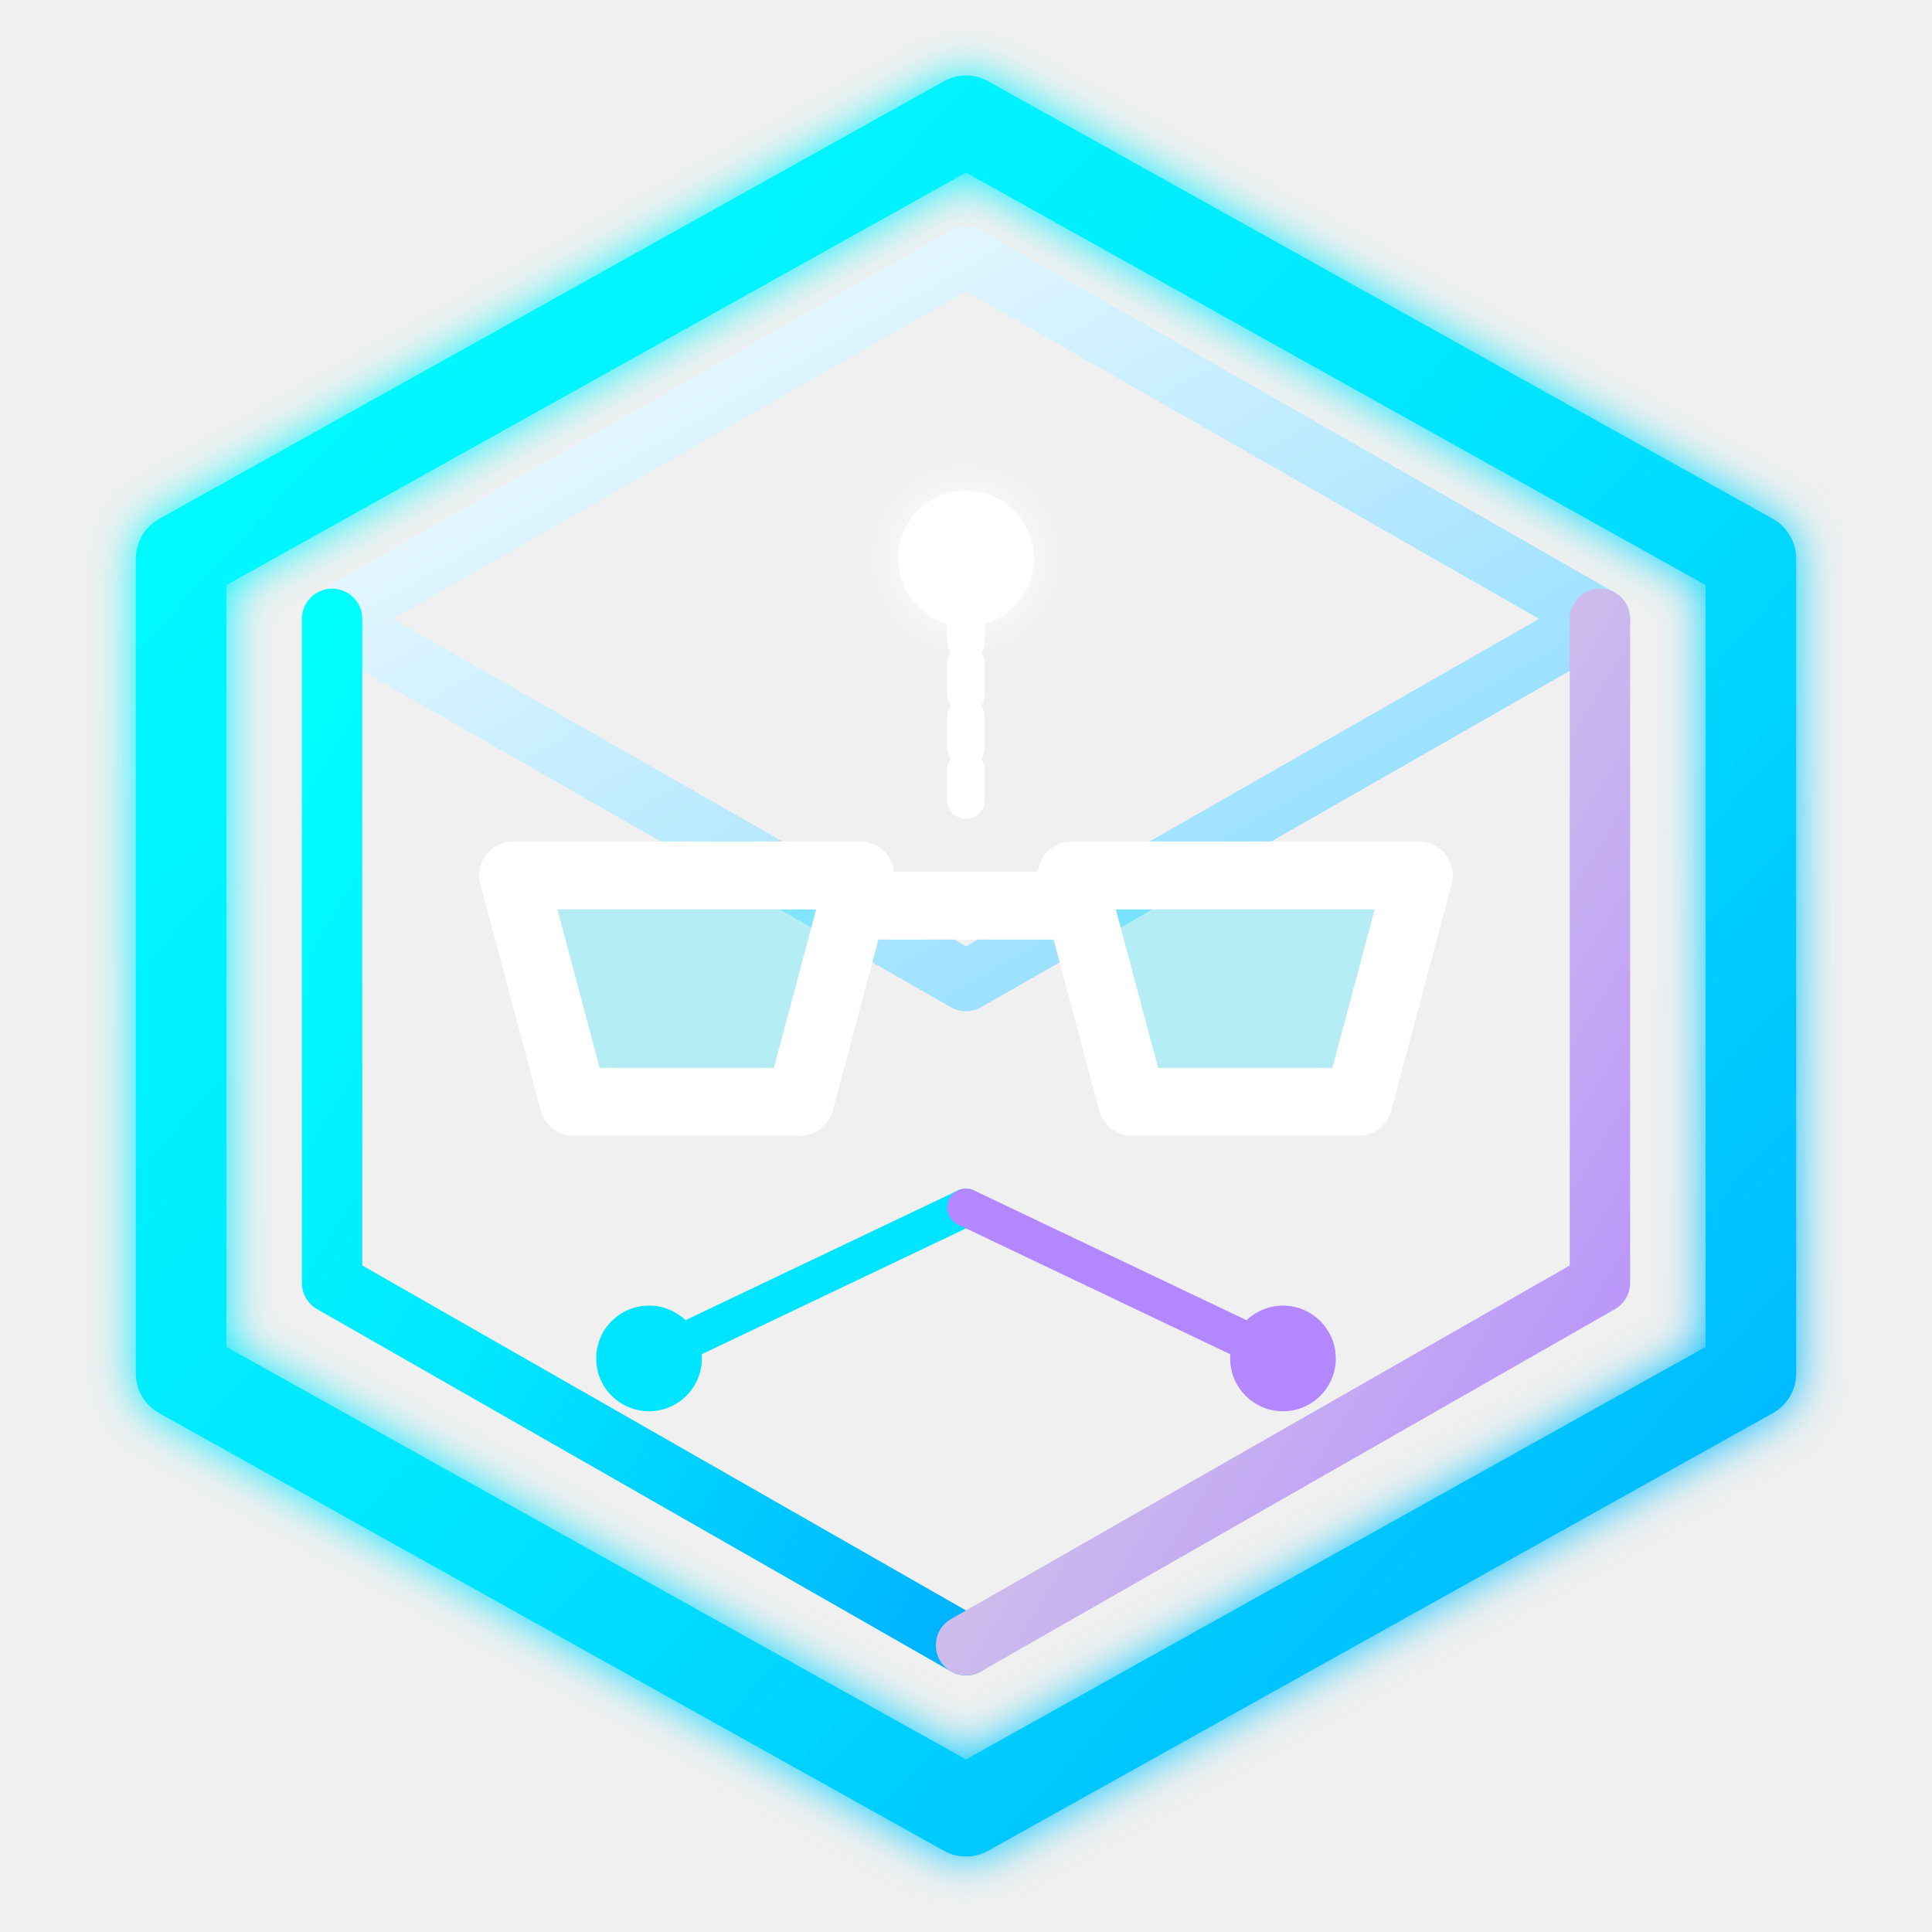
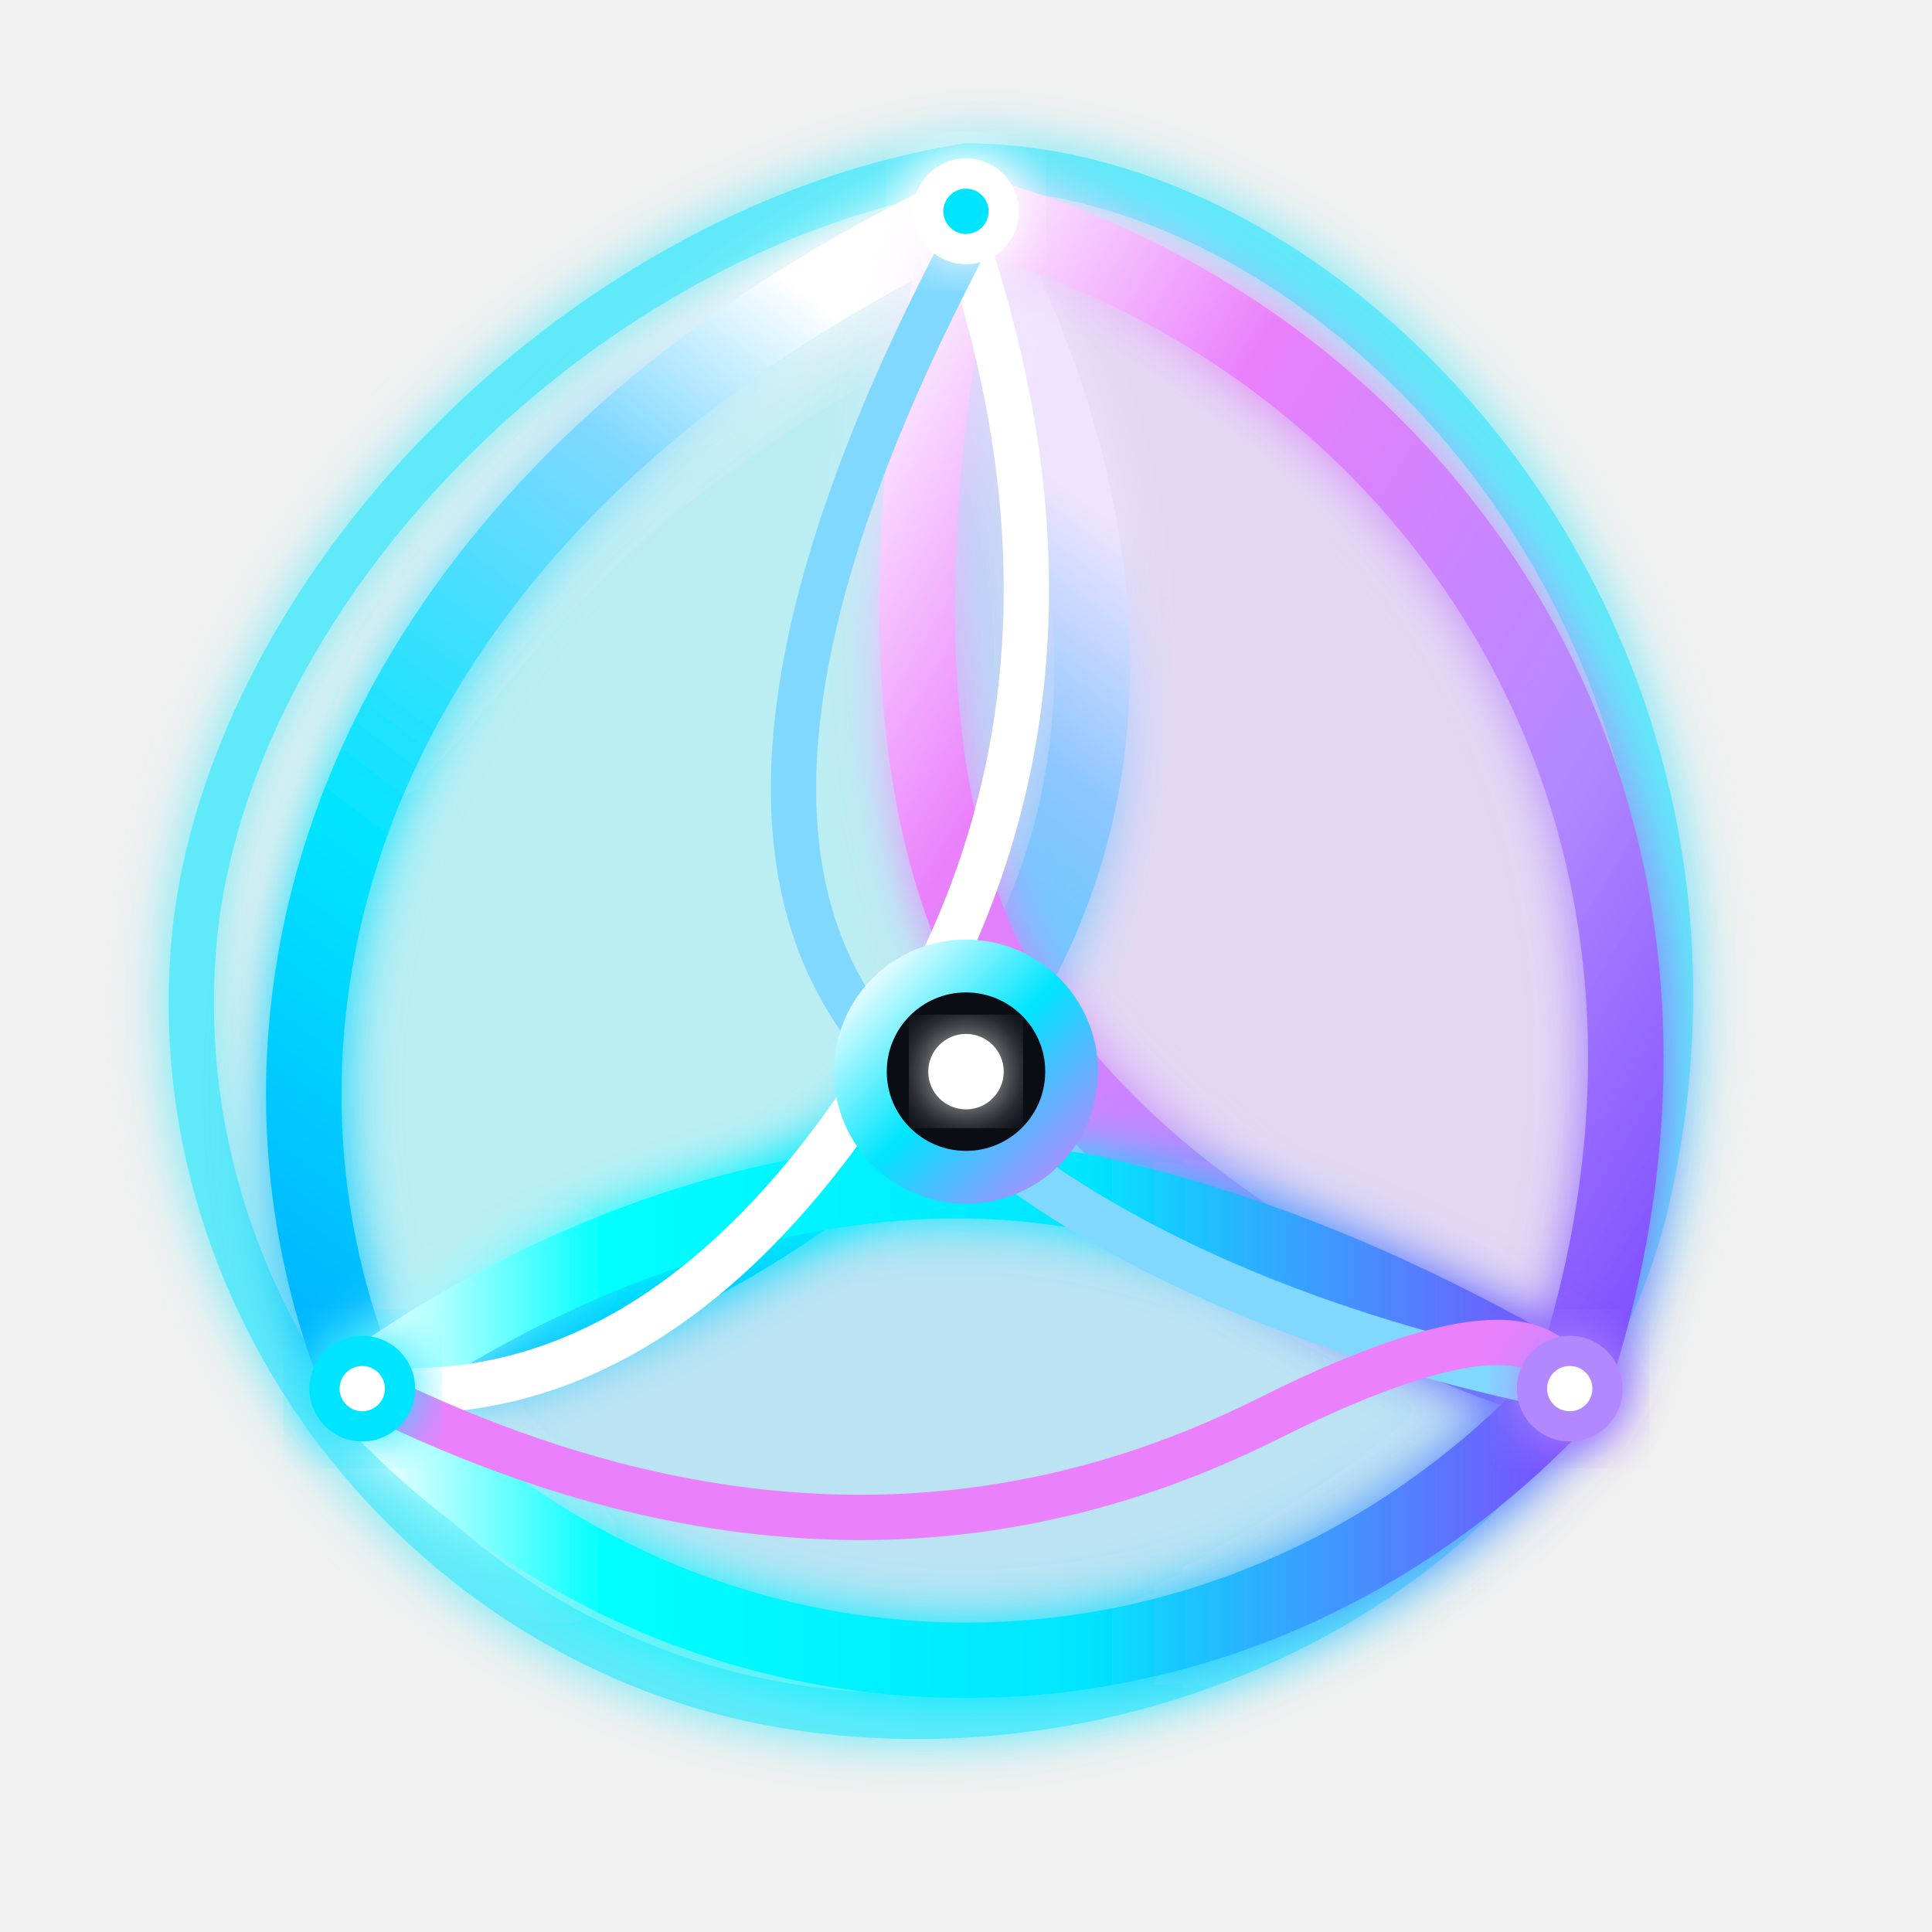
<svg xmlns="http://www.w3.org/2000/svg" viewBox="0 0 256 256" width="100%" height="100%" fill="none">
  <defs>
-     <linearGradient id="edgeGradCyan" x1="0%" y1="0%" x2="100%" y2="100%">
-       <stop offset="0%" stop-color="#00ffff" />
+     <linearGradient id="airGradCyan" x1="0%" y1="100%" x2="50%" y2="0%">
+       <stop offset="0%" stop-color="#00b0ff" />
+       <stop offset="40%" stop-color="#00e5ff" />
+       <stop offset="80%" stop-color="#80d8ff" />
+       <stop offset="100%" stop-color="#ffffff" />
+     </linearGradient>
+     <linearGradient id="airGradPurple" x1="0%" y1="0%" x2="100%" y2="100%">
+       <stop offset="0%" stop-color="#ffffff" />
+       <stop offset="30%" stop-color="#ea80fc" />
+       <stop offset="70%" stop-color="#b388ff" />
+       <stop offset="100%" stop-color="#7c4dff" />
+     </linearGradient>
+     <linearGradient id="airGradSky" x1="100%" y1="50%" x2="0%" y2="50%">
+       <stop offset="0%" stop-color="#7c4dff" />
+       <stop offset="40%" stop-color="#00e5ff" />
+       <stop offset="80%" stop-color="#00ffff" />
+       <stop offset="100%" stop-color="#ffffff" />
+     </linearGradient>
+     <linearGradient id="coreGlowGrad" x1="0%" y1="0%" x2="100%" y2="100%">
+       <stop offset="0%" stop-color="#ffffff" />
      <stop offset="50%" stop-color="#00e5ff" />
-       <stop offset="100%" stop-color="#00b0ff" />
-     </linearGradient>
-     <linearGradient id="edgeGradPurple" x1="0%" y1="0%" x2="100%" y2="100%">
-       <stop offset="0%" stop-color="#ffffff" />
-       <stop offset="40%" stop-color="#d1c4e9" />
      <stop offset="100%" stop-color="#b388ff" />
    </linearGradient>
-     <linearGradient id="edgeGradWhite" x1="0%" y1="0%" x2="100%" y2="100%">
-       <stop offset="0%" stop-color="#ffffff" />
-       <stop offset="100%" stop-color="#80d8ff" />
-     </linearGradient>
-     <filter id="neonGlow" x="-20%" y="-20%" width="140%" height="140%">
-       <feGaussianBlur stdDeviation="3" result="blur" />
-       <feComposite in="SourceGraphic" in2="blur" operator="over" />
+     <filter id="neonEdgeFilter" x="-25%" y="-25%" width="150%" height="150%">
+       <feGaussianBlur stdDeviation="3.5" result="blur" />
+       <feMerge>
+         <feMergeNode in="blur" />
+         <feMergeNode in="SourceGraphic" />
+       </feMerge>
    </filter>
  </defs>
-   <polygon points="128,16 232,74 232,182 128,240 24,182 24,74" stroke="url(#edgeGradCyan)" stroke-width="12" stroke-linejoin="round" stroke-linecap="round" filter="url(#neonGlow)" />
-   <polygon points="128,34 212,82 128,130 44,82" stroke="url(#edgeGradWhite)" stroke-width="8" stroke-linejoin="round" stroke-linecap="round" />
-   <polyline points="44,82 44,170 128,218" stroke="url(#edgeGradCyan)" stroke-width="8" stroke-linejoin="round" stroke-linecap="round" />
-   <polyline points="212,82 212,170 128,218" stroke="url(#edgeGradPurple)" stroke-width="8" stroke-linejoin="round" stroke-linecap="round" />
-   <line x1="128" y1="130" x2="128" y2="218" stroke="url(#edgeGradWhite)" stroke-width="8" stroke-linecap="round" />
-   <polygon points="68,116 114,116 106,146 76,146" fill="#00e5ff" fill-opacity="0.25" stroke="#ffffff" stroke-width="9" stroke-linejoin="round" />
-   <polygon points="142,116 188,116 180,146 150,146" fill="#00e5ff" fill-opacity="0.25" stroke="#ffffff" stroke-width="9" stroke-linejoin="round" />
-   <line x1="114" y1="120" x2="142" y2="120" stroke="#ffffff" stroke-width="9" stroke-linecap="round" />
-   <circle cx="128" cy="74" r="9" fill="#ffffff" filter="url(#neonGlow)" />
-   <circle cx="86" cy="180" r="7" fill="#00e5ff" />
-   <circle cx="170" cy="180" r="7" fill="#b388ff" />
-   <line x1="128" y1="74" x2="128" y2="108" stroke="#ffffff" stroke-width="5" stroke-dasharray="4 3" stroke-linecap="round" />
-   <line x1="86" y1="180" x2="128" y2="160" stroke="#00e5ff" stroke-width="5" stroke-linecap="round" />
-   <line x1="170" y1="180" x2="128" y2="160" stroke="#b388ff" stroke-width="5" stroke-linecap="round" />
+   <g filter="url(#neonEdgeFilter)" opacity="0.6">
+     <path d="M128 22 C178 22 236 84 218 160 C206 208 152 234 104 226 C56 218 20 172 26 122 C32 76 78 30 128 22 Z" stroke="#00e5ff" stroke-width="6" fill="none" />
+   </g>
+   <path d="M48 184 C28 136 44 68 128 28 C144 58 152 94 136 126 C124 150 96 172 48 184 Z" fill="#00e5ff" fill-opacity="0.12" stroke="url(#airGradCyan)" stroke-width="10" stroke-linecap="round" stroke-linejoin="round" filter="url(#neonEdgeFilter)" />
+   <path d="M128 28 C188 44 234 106 208 184 C176 174 144 154 130 126 C118 100 120 62 128 28 Z" fill="#b388ff" fill-opacity="0.12" stroke="url(#airGradPurple)" stroke-width="10" stroke-linecap="round" stroke-linejoin="round" filter="url(#neonEdgeFilter)" />
+   <path d="M208 184 C164 232 92 232 48 184 C76 164 112 152 144 158 C172 164 194 176 208 184 Z" fill="#00b0ff" fill-opacity="0.12" stroke="url(#airGradSky)" stroke-width="10" stroke-linecap="round" stroke-linejoin="round" filter="url(#neonEdgeFilter)" />
+   <path d="M128 32 Q148 92 118 140 Q88 188 48 184" stroke="#ffffff" stroke-width="6" stroke-linecap="round" fill="none" />
+   <path d="M208 184 Q148 172 118 140 Q88 108 128 32" stroke="#80d8ff" stroke-width="6" stroke-linecap="round" fill="none" />
+   <path d="M48 184 Q112 216 168 188 Q204 170 208 184" stroke="#ea80fc" stroke-width="6" stroke-linecap="round" fill="none" />
+   <circle cx="128" cy="142" r="14" fill="#0b0d14" stroke="url(#coreGlowGrad)" stroke-width="7" />
+   <circle cx="128" cy="142" r="5" fill="#ffffff" filter="url(#neonEdgeFilter)" />
+   <circle cx="128" cy="28" r="7" fill="#ffffff" filter="url(#neonEdgeFilter)" />
+   <circle cx="128" cy="28" r="3" fill="#00e5ff" />
+   <circle cx="48" cy="184" r="7" fill="#00e5ff" filter="url(#neonEdgeFilter)" />
+   <circle cx="48" cy="184" r="3" fill="#ffffff" />
+   <circle cx="208" cy="184" r="7" fill="#b388ff" filter="url(#neonEdgeFilter)" />
+   <circle cx="208" cy="184" r="3" fill="#ffffff" />
</svg>
